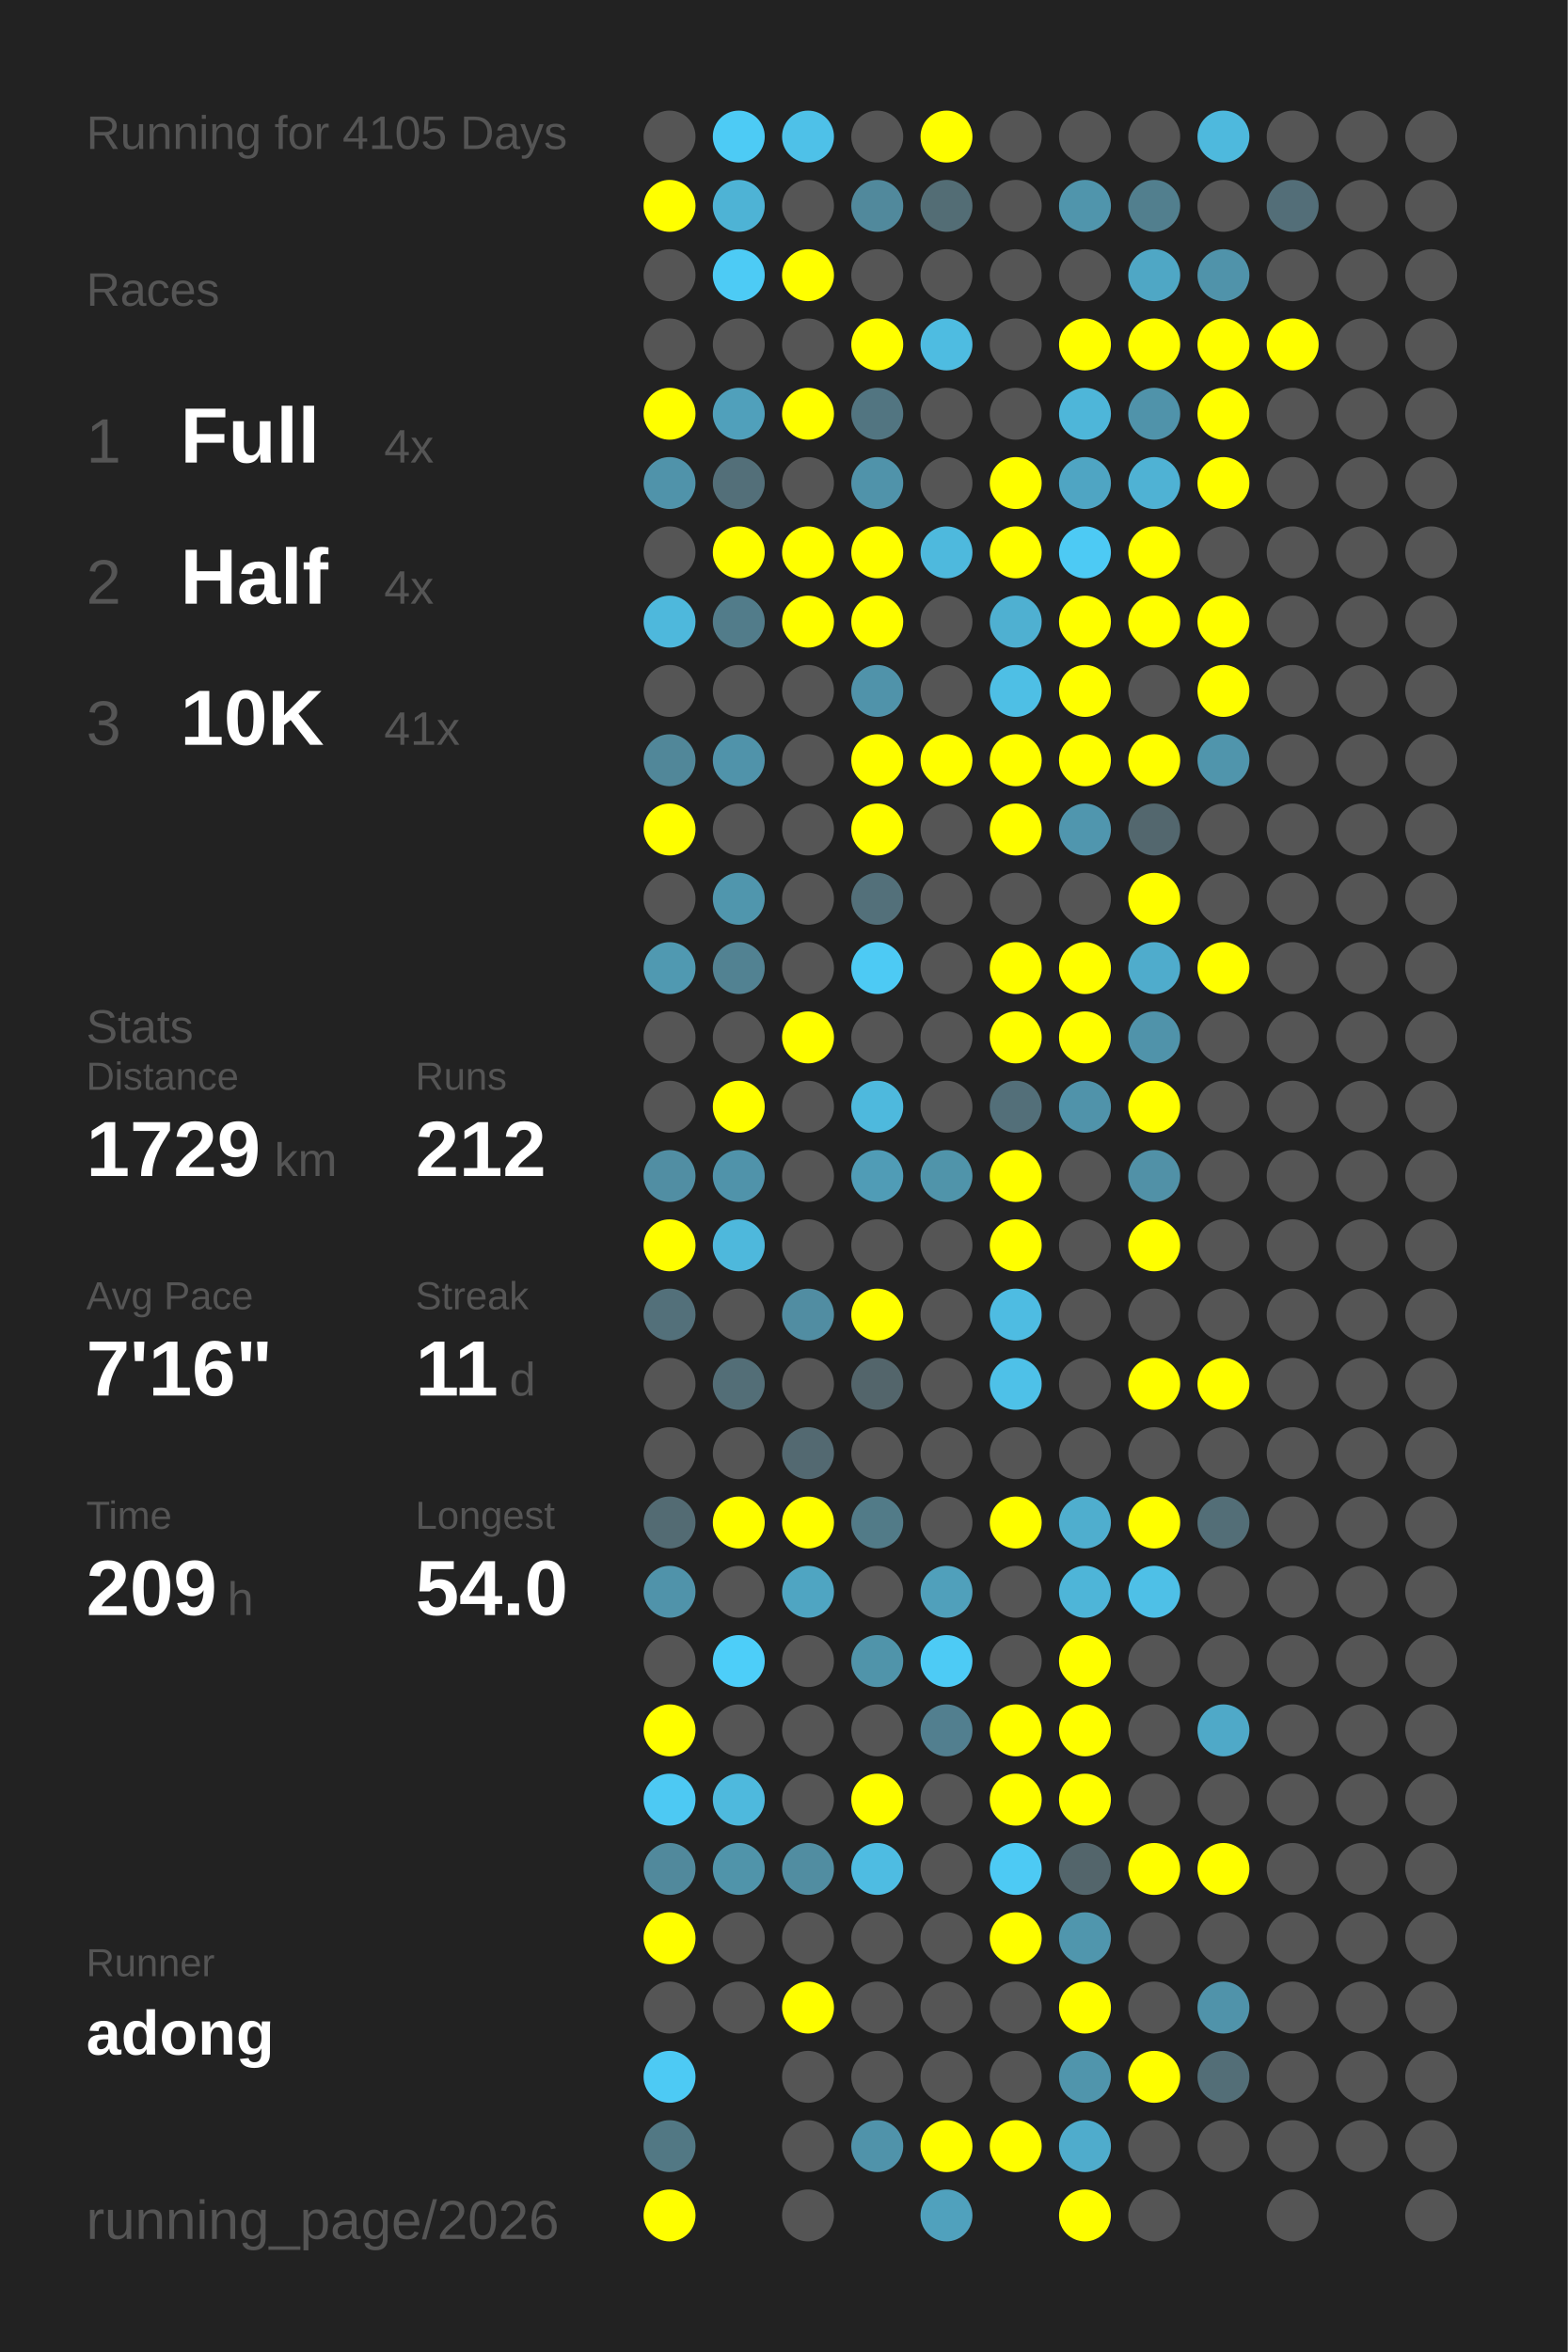
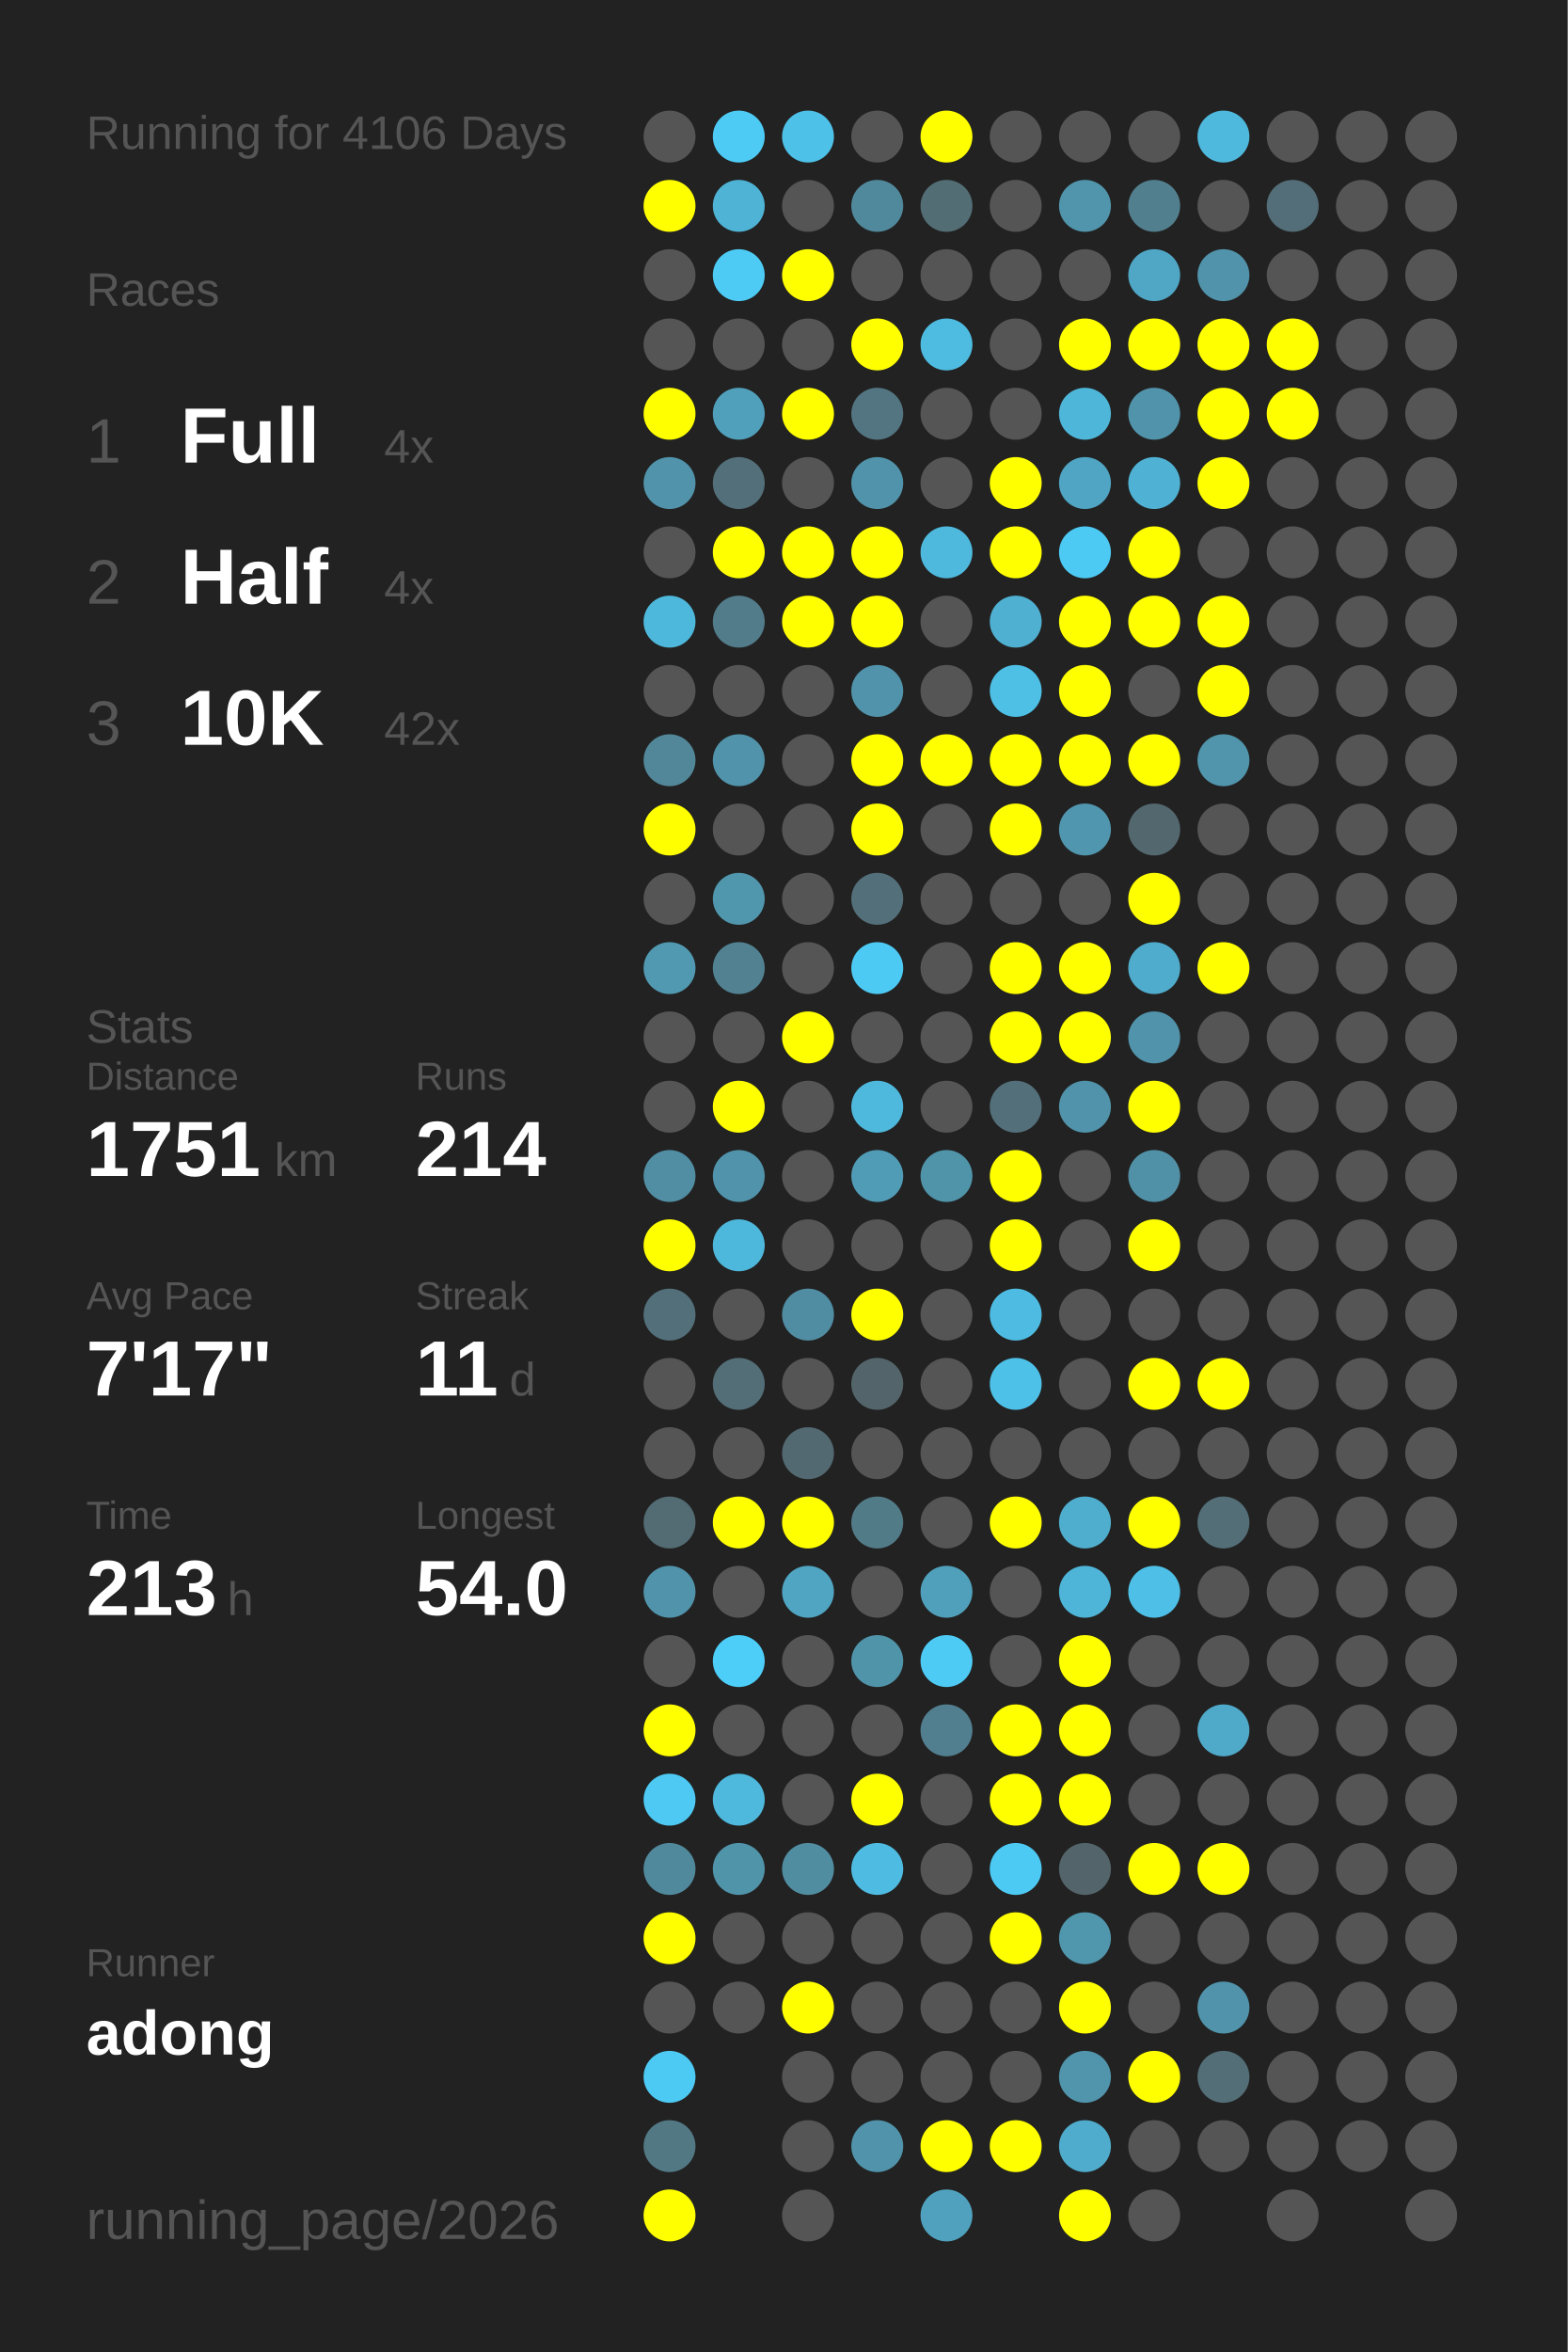
<svg xmlns="http://www.w3.org/2000/svg" baseProfile="full" height="300mm" version="1.1" viewBox="0,0,200,300" width="200mm">
  <defs />
  <rect fill="#222222" height="300" width="200" x="0" y="0" />
-   <text fill="#555555" style="font-size:6px; font-family:Arial;" x="11" y="19">Running for 4105 Days</text>
+   <text fill="#555555" style="font-size:6px; font-family:Arial;" x="11" y="19">Running for 4106 Days</text>
  <text fill="#555555" style="font-size:6px; font-family:Arial;" x="11" y="39">Races</text>
  <text fill="#555555" style="font-size:8px; font-family:Arial;" x="11" y="59">1</text>
  <text fill="#FFFFFF" style="font-size:10px; font-family:Arial; font-weight:bold;" x="23" y="59">Full</text>
  <text fill="#555555" style="font-size:6px; font-family:Arial;" x="49" y="59">4x</text>
  <text fill="#555555" style="font-size:8px; font-family:Arial;" x="11" y="77">2</text>
  <text fill="#FFFFFF" style="font-size:10px; font-family:Arial; font-weight:bold;" x="23" y="77">Half</text>
  <text fill="#555555" style="font-size:6px; font-family:Arial;" x="49" y="77">4x</text>
  <text fill="#555555" style="font-size:8px; font-family:Arial;" x="11" y="95">3</text>
  <text fill="#FFFFFF" style="font-size:10px; font-family:Arial; font-weight:bold;" x="23" y="95">10K</text>
-   <text fill="#555555" style="font-size:6px; font-family:Arial;" x="49" y="95">41x</text>
+   <text fill="#555555" style="font-size:6px; font-family:Arial;" x="49" y="95">42x</text>
  <text fill="#555555" style="font-size:6px; font-family:Arial;" x="11" y="133">Stats</text>
  <text fill="#555555" style="font-size:5px; font-family:Arial;" x="11" y="139">Distance</text>
-   <text fill="#FFFFFF" style="font-size:10px; font-family:Arial; font-weight:bold;" x="11" y="150">1729</text>
+   <text fill="#FFFFFF" style="font-size:10px; font-family:Arial; font-weight:bold;" x="11" y="150">1751</text>
  <text fill="#555555" style="font-size:6px; font-family:Arial;" x="35" y="150">km</text>
  <text fill="#555555" style="font-size:5px; font-family:Arial;" x="53" y="139">Runs</text>
-   <text fill="#FFFFFF" style="font-size:10px; font-family:Arial; font-weight:bold;" x="53" y="150">212</text>
+   <text fill="#FFFFFF" style="font-size:10px; font-family:Arial; font-weight:bold;" x="53" y="150">214</text>
  <text fill="#555555" style="font-size:5px; font-family:Arial;" x="11" y="167">Avg Pace</text>
-   <text fill="#FFFFFF" style="font-size:10px; font-family:Arial; font-weight:bold;" x="11" y="178">7'16"</text>
+   <text fill="#FFFFFF" style="font-size:10px; font-family:Arial; font-weight:bold;" x="11" y="178">7'17"</text>
  <text fill="#555555" style="font-size:5px; font-family:Arial;" x="53" y="167">Streak</text>
  <text fill="#FFFFFF" style="font-size:10px; font-family:Arial; font-weight:bold;" x="53" y="178">11</text>
  <text fill="#555555" style="font-size:6px; font-family:Arial;" x="65" y="178">d</text>
  <text fill="#555555" style="font-size:5px; font-family:Arial;" x="11" y="195">Time</text>
-   <text fill="#FFFFFF" style="font-size:10px; font-family:Arial; font-weight:bold;" x="11" y="206">209</text>
+   <text fill="#FFFFFF" style="font-size:10px; font-family:Arial; font-weight:bold;" x="11" y="206">213</text>
  <text fill="#555555" style="font-size:6px; font-family:Arial;" x="29" y="206">h</text>
  <text fill="#555555" style="font-size:5px; font-family:Arial;" x="53" y="195">Longest</text>
  <text fill="#FFFFFF" style="font-size:10px; font-family:Arial; font-weight:bold;" x="53" y="206">54.0</text>
  <text fill="#555555" style="font-size:5px; font-family:Arial;" x="11" y="252.065">Runner</text>
  <text fill="#FFFFFF" style="font-size:8px; font-family:Arial; font-weight:bold;" x="11" y="262.065">adong</text>
  <text fill="#555555" style="font-size:7px; font-family:Arial;" x="11" y="285.581">running_page/2026</text>
  <circle cx="85.417" cy="17.419" fill="#555555" r="3.312" />
  <circle cx="85.417" cy="26.258" fill="#FFFF00" r="3.312" />
  <circle cx="85.417" cy="35.097" fill="#555555" r="3.312" />
  <circle cx="85.417" cy="43.935" fill="#555555" r="3.312" />
  <circle cx="85.417" cy="52.774" fill="#FFFF00" r="3.312" />
  <circle cx="85.417" cy="61.613" fill="#5093aa" r="3.312" />
  <circle cx="85.417" cy="70.452" fill="#555555" r="3.312" />
  <circle cx="85.417" cy="79.29" fill="#4eb8dc" r="3.312" />
  <circle cx="85.417" cy="88.129" fill="#555555" r="3.312" />
  <circle cx="85.417" cy="96.968" fill="#518799" r="3.312" />
  <circle cx="85.417" cy="105.806" fill="#FFFF00" r="3.312" />
  <circle cx="85.417" cy="114.645" fill="#555555" r="3.312" />
  <circle cx="85.417" cy="123.484" fill="#5099b1" r="3.312" />
  <circle cx="85.417" cy="132.323" fill="#555555" r="3.312" />
  <circle cx="85.417" cy="141.161" fill="#555555" r="3.312" />
  <circle cx="85.417" cy="150" fill="#518ea3" r="3.312" />
  <circle cx="85.417" cy="158.839" fill="#FFFF00" r="3.312" />
  <circle cx="85.417" cy="167.677" fill="#53707a" r="3.312" />
  <circle cx="85.417" cy="176.516" fill="#555555" r="3.312" />
  <circle cx="85.417" cy="185.355" fill="#555555" r="3.312" />
  <circle cx="85.417" cy="194.194" fill="#536b73" r="3.312" />
  <circle cx="85.417" cy="203.032" fill="#5093aa" r="3.312" />
  <circle cx="85.417" cy="211.871" fill="#555555" r="3.312" />
  <circle cx="85.417" cy="220.71" fill="#FFFF00" r="3.312" />
  <circle cx="85.417" cy="229.548" fill="#4dc9f3" r="3.312" />
  <circle cx="85.417" cy="238.387" fill="#51899c" r="3.312" />
  <circle cx="85.417" cy="247.226" fill="#FFFF00" r="3.312" />
  <circle cx="85.417" cy="256.065" fill="#555555" r="3.312" />
  <circle cx="85.417" cy="264.903" fill="#4dcaf4" r="3.312" />
  <circle cx="85.417" cy="273.742" fill="#527884" r="3.312" />
  <circle cx="85.417" cy="282.581" fill="#FFFF00" r="3.312" />
  <circle cx="94.25" cy="17.419" fill="#4dcbf5" r="3.312" />
  <circle cx="94.25" cy="26.258" fill="#4eb3d5" r="3.312" />
  <circle cx="94.25" cy="35.097" fill="#4dcbf5" r="3.312" />
  <circle cx="94.25" cy="43.935" fill="#555555" r="3.312" />
  <circle cx="94.25" cy="52.774" fill="#50a0bb" r="3.312" />
  <circle cx="94.25" cy="61.613" fill="#536f79" r="3.312" />
  <circle cx="94.25" cy="70.452" fill="#FFFF00" r="3.312" />
  <circle cx="94.25" cy="79.29" fill="#527c8a" r="3.312" />
  <circle cx="94.25" cy="88.129" fill="#555555" r="3.312" />
  <circle cx="94.25" cy="96.968" fill="#5093aa" r="3.312" />
  <circle cx="94.25" cy="105.806" fill="#555555" r="3.312" />
  <circle cx="94.25" cy="114.645" fill="#5096ad" r="3.312" />
  <circle cx="94.25" cy="123.484" fill="#528292" r="3.312" />
  <circle cx="94.25" cy="132.323" fill="#555555" r="3.312" />
  <circle cx="94.25" cy="141.161" fill="#FFFF00" r="3.312" />
  <circle cx="94.25" cy="150" fill="#5093aa" r="3.312" />
  <circle cx="94.25" cy="158.839" fill="#4eb8dc" r="3.312" />
  <circle cx="94.25" cy="167.677" fill="#555555" r="3.312" />
  <circle cx="94.25" cy="176.516" fill="#536e77" r="3.312" />
  <circle cx="94.25" cy="185.355" fill="#555555" r="3.312" />
  <circle cx="94.25" cy="194.194" fill="#FFFF00" r="3.312" />
  <circle cx="94.25" cy="203.032" fill="#555555" r="3.312" />
  <circle cx="94.25" cy="211.871" fill="#4dcef9" r="3.312" />
  <circle cx="94.25" cy="220.71" fill="#555555" r="3.312" />
  <circle cx="94.25" cy="229.548" fill="#4eb9dd" r="3.312" />
  <circle cx="94.25" cy="238.387" fill="#5094aa" r="3.312" />
  <circle cx="94.25" cy="247.226" fill="#555555" r="3.312" />
  <circle cx="94.25" cy="256.065" fill="#555555" r="3.312" />
  <circle cx="103.083" cy="17.419" fill="#4ec1e8" r="3.312" />
  <circle cx="103.083" cy="26.258" fill="#555555" r="3.312" />
  <circle cx="103.083" cy="35.097" fill="#FFFF00" r="3.312" />
  <circle cx="103.083" cy="43.935" fill="#555555" r="3.312" />
  <circle cx="103.083" cy="52.774" fill="#FFFF00" r="3.312" />
  <circle cx="103.083" cy="61.613" fill="#555555" r="3.312" />
  <circle cx="103.083" cy="70.452" fill="#FFFF00" r="3.312" />
  <circle cx="103.083" cy="79.29" fill="#FFFF00" r="3.312" />
  <circle cx="103.083" cy="88.129" fill="#555555" r="3.312" />
  <circle cx="103.083" cy="96.968" fill="#555555" r="3.312" />
  <circle cx="103.083" cy="105.806" fill="#555555" r="3.312" />
  <circle cx="103.083" cy="114.645" fill="#555555" r="3.312" />
  <circle cx="103.083" cy="123.484" fill="#555555" r="3.312" />
  <circle cx="103.083" cy="132.323" fill="#FFFF00" r="3.312" />
  <circle cx="103.083" cy="141.161" fill="#555555" r="3.312" />
  <circle cx="103.083" cy="150" fill="#555555" r="3.312" />
  <circle cx="103.083" cy="158.839" fill="#555555" r="3.312" />
  <circle cx="103.083" cy="167.677" fill="#518da2" r="3.312" />
  <circle cx="103.083" cy="176.516" fill="#555555" r="3.312" />
  <circle cx="103.083" cy="185.355" fill="#536971" r="3.312" />
  <circle cx="103.083" cy="194.194" fill="#FFFF00" r="3.312" />
  <circle cx="103.083" cy="203.032" fill="#4fa5c2" r="3.312" />
  <circle cx="103.083" cy="211.871" fill="#555555" r="3.312" />
  <circle cx="103.083" cy="220.71" fill="#555555" r="3.312" />
  <circle cx="103.083" cy="229.548" fill="#555555" r="3.312" />
  <circle cx="103.083" cy="238.387" fill="#518da1" r="3.312" />
  <circle cx="103.083" cy="247.226" fill="#555555" r="3.312" />
  <circle cx="103.083" cy="256.065" fill="#FFFF00" r="3.312" />
  <circle cx="103.083" cy="264.903" fill="#555555" r="3.312" />
  <circle cx="103.083" cy="273.742" fill="#555555" r="3.312" />
  <circle cx="103.083" cy="282.581" fill="#555555" r="3.312" />
  <circle cx="111.917" cy="17.419" fill="#555555" r="3.312" />
  <circle cx="111.917" cy="26.258" fill="#51899c" r="3.312" />
  <circle cx="111.917" cy="35.097" fill="#555555" r="3.312" />
  <circle cx="111.917" cy="43.935" fill="#FFFF00" r="3.312" />
  <circle cx="111.917" cy="52.774" fill="#527581" r="3.312" />
  <circle cx="111.917" cy="61.613" fill="#5093aa" r="3.312" />
  <circle cx="111.917" cy="70.452" fill="#FFFF00" r="3.312" />
  <circle cx="111.917" cy="79.29" fill="#FFFF00" r="3.312" />
  <circle cx="111.917" cy="88.129" fill="#5093aa" r="3.312" />
  <circle cx="111.917" cy="96.968" fill="#FFFF00" r="3.312" />
  <circle cx="111.917" cy="105.806" fill="#FFFF00" r="3.312" />
  <circle cx="111.917" cy="114.645" fill="#53707a" r="3.312" />
  <circle cx="111.917" cy="123.484" fill="#4dcaf4" r="3.312" />
  <circle cx="111.917" cy="132.323" fill="#555555" r="3.312" />
  <circle cx="111.917" cy="141.161" fill="#4eb9dd" r="3.312" />
  <circle cx="111.917" cy="150" fill="#509cb6" r="3.312" />
  <circle cx="111.917" cy="158.839" fill="#555555" r="3.312" />
  <circle cx="111.917" cy="167.677" fill="#FFFF00" r="3.312" />
  <circle cx="111.917" cy="176.516" fill="#53656b" r="3.312" />
  <circle cx="111.917" cy="185.355" fill="#555555" r="3.312" />
  <circle cx="111.917" cy="194.194" fill="#527b88" r="3.312" />
  <circle cx="111.917" cy="203.032" fill="#555555" r="3.312" />
  <circle cx="111.917" cy="211.871" fill="#5094aa" r="3.312" />
  <circle cx="111.917" cy="220.71" fill="#555555" r="3.312" />
  <circle cx="111.917" cy="229.548" fill="#FFFF00" r="3.312" />
  <circle cx="111.917" cy="238.387" fill="#4ebce2" r="3.312" />
  <circle cx="111.917" cy="247.226" fill="#555555" r="3.312" />
  <circle cx="111.917" cy="256.065" fill="#555555" r="3.312" />
  <circle cx="111.917" cy="264.903" fill="#555555" r="3.312" />
  <circle cx="111.917" cy="273.742" fill="#5093aa" r="3.312" />
  <circle cx="120.75" cy="17.419" fill="#FFFF00" r="3.312" />
  <circle cx="120.75" cy="26.258" fill="#536d75" r="3.312" />
  <circle cx="120.75" cy="35.097" fill="#555555" r="3.312" />
  <circle cx="120.75" cy="43.935" fill="#4ebce1" r="3.312" />
  <circle cx="120.75" cy="52.774" fill="#555555" r="3.312" />
  <circle cx="120.75" cy="61.613" fill="#555555" r="3.312" />
  <circle cx="120.75" cy="70.452" fill="#4eb9dd" r="3.312" />
  <circle cx="120.75" cy="79.29" fill="#555555" r="3.312" />
  <circle cx="120.75" cy="88.129" fill="#555555" r="3.312" />
  <circle cx="120.75" cy="96.968" fill="#FFFF00" r="3.312" />
  <circle cx="120.75" cy="105.806" fill="#555555" r="3.312" />
  <circle cx="120.75" cy="114.645" fill="#555555" r="3.312" />
  <circle cx="120.75" cy="123.484" fill="#555555" r="3.312" />
  <circle cx="120.75" cy="132.323" fill="#555555" r="3.312" />
  <circle cx="120.75" cy="141.161" fill="#555555" r="3.312" />
  <circle cx="120.75" cy="150" fill="#5094aa" r="3.312" />
  <circle cx="120.75" cy="158.839" fill="#555555" r="3.312" />
  <circle cx="120.75" cy="167.677" fill="#555555" r="3.312" />
  <circle cx="120.75" cy="176.516" fill="#555555" r="3.312" />
  <circle cx="120.75" cy="185.355" fill="#555555" r="3.312" />
  <circle cx="120.75" cy="194.194" fill="#555555" r="3.312" />
  <circle cx="120.75" cy="203.032" fill="#50a0bb" r="3.312" />
  <circle cx="120.75" cy="211.871" fill="#4dcbf5" r="3.312" />
  <circle cx="120.75" cy="220.71" fill="#527f8f" r="3.312" />
  <circle cx="120.75" cy="229.548" fill="#555555" r="3.312" />
  <circle cx="120.75" cy="238.387" fill="#555555" r="3.312" />
  <circle cx="120.75" cy="247.226" fill="#555555" r="3.312" />
  <circle cx="120.75" cy="256.065" fill="#555555" r="3.312" />
  <circle cx="120.75" cy="264.903" fill="#555555" r="3.312" />
  <circle cx="120.75" cy="273.742" fill="#FFFF00" r="3.312" />
  <circle cx="120.75" cy="282.581" fill="#50a1bd" r="3.312" />
  <circle cx="129.583" cy="17.419" fill="#555555" r="3.312" />
  <circle cx="129.583" cy="26.258" fill="#555555" r="3.312" />
  <circle cx="129.583" cy="35.097" fill="#555555" r="3.312" />
  <circle cx="129.583" cy="43.935" fill="#555555" r="3.312" />
  <circle cx="129.583" cy="52.774" fill="#555555" r="3.312" />
  <circle cx="129.583" cy="61.613" fill="#FFFF00" r="3.312" />
  <circle cx="129.583" cy="70.452" fill="#FFFF00" r="3.312" />
  <circle cx="129.583" cy="79.29" fill="#4fb0d1" r="3.312" />
  <circle cx="129.583" cy="88.129" fill="#4ebfe5" r="3.312" />
  <circle cx="129.583" cy="96.968" fill="#FFFF00" r="3.312" />
  <circle cx="129.583" cy="105.806" fill="#FFFF00" r="3.312" />
  <circle cx="129.583" cy="114.645" fill="#555555" r="3.312" />
  <circle cx="129.583" cy="123.484" fill="#FFFF00" r="3.312" />
  <circle cx="129.583" cy="132.323" fill="#FFFF00" r="3.312" />
  <circle cx="129.583" cy="141.161" fill="#536f79" r="3.312" />
  <circle cx="129.583" cy="150" fill="#FFFF00" r="3.312" />
  <circle cx="129.583" cy="158.839" fill="#FFFF00" r="3.312" />
  <circle cx="129.583" cy="167.677" fill="#4ebce2" r="3.312" />
  <circle cx="129.583" cy="176.516" fill="#4ec1e8" r="3.312" />
  <circle cx="129.583" cy="185.355" fill="#555555" r="3.312" />
  <circle cx="129.583" cy="194.194" fill="#FFFF00" r="3.312" />
  <circle cx="129.583" cy="203.032" fill="#555555" r="3.312" />
  <circle cx="129.583" cy="211.871" fill="#555555" r="3.312" />
  <circle cx="129.583" cy="220.71" fill="#FFFF00" r="3.312" />
  <circle cx="129.583" cy="229.548" fill="#FFFF00" r="3.312" />
  <circle cx="129.583" cy="238.387" fill="#4dcaf4" r="3.312" />
  <circle cx="129.583" cy="247.226" fill="#FFFF00" r="3.312" />
  <circle cx="129.583" cy="256.065" fill="#555555" r="3.312" />
  <circle cx="129.583" cy="264.903" fill="#555555" r="3.312" />
  <circle cx="129.583" cy="273.742" fill="#FFFF00" r="3.312" />
  <circle cx="138.417" cy="17.419" fill="#555555" r="3.312" />
  <circle cx="138.417" cy="26.258" fill="#5095ac" r="3.312" />
  <circle cx="138.417" cy="35.097" fill="#555555" r="3.312" />
  <circle cx="138.417" cy="43.935" fill="#FFFF00" r="3.312" />
  <circle cx="138.417" cy="52.774" fill="#4eb6d9" r="3.312" />
  <circle cx="138.417" cy="61.613" fill="#4fa5c3" r="3.312" />
  <circle cx="138.417" cy="70.452" fill="#4dcaf4" r="3.312" />
  <circle cx="138.417" cy="79.29" fill="#FFFF00" r="3.312" />
  <circle cx="138.417" cy="88.129" fill="#FFFF00" r="3.312" />
  <circle cx="138.417" cy="96.968" fill="#FFFF00" r="3.312" />
  <circle cx="138.417" cy="105.806" fill="#5096ae" r="3.312" />
  <circle cx="138.417" cy="114.645" fill="#555555" r="3.312" />
  <circle cx="138.417" cy="123.484" fill="#FFFF00" r="3.312" />
  <circle cx="138.417" cy="132.323" fill="#FFFF00" r="3.312" />
  <circle cx="138.417" cy="141.161" fill="#5093aa" r="3.312" />
  <circle cx="138.417" cy="150" fill="#555555" r="3.312" />
  <circle cx="138.417" cy="158.839" fill="#555555" r="3.312" />
  <circle cx="138.417" cy="167.677" fill="#555555" r="3.312" />
  <circle cx="138.417" cy="176.516" fill="#555555" r="3.312" />
  <circle cx="138.417" cy="185.355" fill="#555555" r="3.312" />
  <circle cx="138.417" cy="194.194" fill="#4faece" r="3.312" />
  <circle cx="138.417" cy="203.032" fill="#4eb5d8" r="3.312" />
  <circle cx="138.417" cy="211.871" fill="#FFFF00" r="3.312" />
  <circle cx="138.417" cy="220.71" fill="#FFFF00" r="3.312" />
  <circle cx="138.417" cy="229.548" fill="#FFFF00" r="3.312" />
  <circle cx="138.417" cy="238.387" fill="#53656b" r="3.312" />
  <circle cx="138.417" cy="247.226" fill="#5096ad" r="3.312" />
  <circle cx="138.417" cy="256.065" fill="#FFFF00" r="3.312" />
  <circle cx="138.417" cy="264.903" fill="#5095ac" r="3.312" />
  <circle cx="138.417" cy="273.742" fill="#4faccc" r="3.312" />
  <circle cx="138.417" cy="282.581" fill="#FFFF00" r="3.312" />
  <circle cx="147.25" cy="17.419" fill="#555555" r="3.312" />
  <circle cx="147.25" cy="26.258" fill="#527f8e" r="3.312" />
  <circle cx="147.25" cy="35.097" fill="#4fa7c5" r="3.312" />
  <circle cx="147.25" cy="43.935" fill="#FFFF00" r="3.312" />
  <circle cx="147.25" cy="52.774" fill="#5093aa" r="3.312" />
  <circle cx="147.25" cy="61.613" fill="#4fb2d4" r="3.312" />
  <circle cx="147.25" cy="70.452" fill="#FFFF00" r="3.312" />
  <circle cx="147.25" cy="79.29" fill="#FFFF00" r="3.312" />
  <circle cx="147.25" cy="88.129" fill="#555555" r="3.312" />
  <circle cx="147.25" cy="96.968" fill="#FFFF00" r="3.312" />
  <circle cx="147.25" cy="105.806" fill="#53676e" r="3.312" />
  <circle cx="147.25" cy="114.645" fill="#FFFF00" r="3.312" />
  <circle cx="147.25" cy="123.484" fill="#4faccc" r="3.312" />
  <circle cx="147.25" cy="132.323" fill="#5093aa" r="3.312" />
  <circle cx="147.25" cy="141.161" fill="#FFFF00" r="3.312" />
  <circle cx="147.25" cy="150" fill="#5191a7" r="3.312" />
  <circle cx="147.25" cy="158.839" fill="#FFFF00" r="3.312" />
  <circle cx="147.25" cy="167.677" fill="#555555" r="3.312" />
  <circle cx="147.25" cy="176.516" fill="#FFFF00" r="3.312" />
  <circle cx="147.25" cy="185.355" fill="#555555" r="3.312" />
  <circle cx="147.25" cy="194.194" fill="#FFFF00" r="3.312" />
  <circle cx="147.25" cy="203.032" fill="#4ec0e7" r="3.312" />
  <circle cx="147.25" cy="211.871" fill="#555555" r="3.312" />
  <circle cx="147.25" cy="220.71" fill="#555555" r="3.312" />
  <circle cx="147.25" cy="229.548" fill="#555555" r="3.312" />
  <circle cx="147.25" cy="238.387" fill="#FFFF00" r="3.312" />
  <circle cx="147.25" cy="247.226" fill="#555555" r="3.312" />
  <circle cx="147.25" cy="256.065" fill="#555555" r="3.312" />
  <circle cx="147.25" cy="264.903" fill="#FFFF00" r="3.312" />
  <circle cx="147.25" cy="273.742" fill="#555555" r="3.312" />
  <circle cx="147.25" cy="282.581" fill="#555555" r="3.312" />
  <circle cx="156.083" cy="17.419" fill="#4eb9dd" r="3.312" />
  <circle cx="156.083" cy="26.258" fill="#555555" r="3.312" />
  <circle cx="156.083" cy="35.097" fill="#5093aa" r="3.312" />
  <circle cx="156.083" cy="43.935" fill="#FFFF00" r="3.312" />
  <circle cx="156.083" cy="52.774" fill="#FFFF00" r="3.312" />
  <circle cx="156.083" cy="61.613" fill="#FFFF00" r="3.312" />
  <circle cx="156.083" cy="70.452" fill="#555555" r="3.312" />
  <circle cx="156.083" cy="79.29" fill="#FFFF00" r="3.312" />
  <circle cx="156.083" cy="88.129" fill="#FFFF00" r="3.312" />
  <circle cx="156.083" cy="96.968" fill="#5095ac" r="3.312" />
  <circle cx="156.083" cy="105.806" fill="#555555" r="3.312" />
  <circle cx="156.083" cy="114.645" fill="#555555" r="3.312" />
  <circle cx="156.083" cy="123.484" fill="#FFFF00" r="3.312" />
  <circle cx="156.083" cy="132.323" fill="#555555" r="3.312" />
  <circle cx="156.083" cy="141.161" fill="#555555" r="3.312" />
  <circle cx="156.083" cy="150" fill="#555555" r="3.312" />
  <circle cx="156.083" cy="158.839" fill="#555555" r="3.312" />
  <circle cx="156.083" cy="167.677" fill="#555555" r="3.312" />
  <circle cx="156.083" cy="176.516" fill="#FFFF00" r="3.312" />
  <circle cx="156.083" cy="185.355" fill="#555555" r="3.312" />
  <circle cx="156.083" cy="194.194" fill="#536e77" r="3.312" />
  <circle cx="156.083" cy="203.032" fill="#555555" r="3.312" />
  <circle cx="156.083" cy="211.871" fill="#555555" r="3.312" />
  <circle cx="156.083" cy="220.71" fill="#4fa9c8" r="3.312" />
  <circle cx="156.083" cy="229.548" fill="#555555" r="3.312" />
  <circle cx="156.083" cy="238.387" fill="#FFFF00" r="3.312" />
  <circle cx="156.083" cy="247.226" fill="#555555" r="3.312" />
  <circle cx="156.083" cy="256.065" fill="#5093aa" r="3.312" />
  <circle cx="156.083" cy="264.903" fill="#536e77" r="3.312" />
  <circle cx="156.083" cy="273.742" fill="#555555" r="3.312" />
  <circle cx="164.917" cy="17.419" fill="#555555" r="3.312" />
  <circle cx="164.917" cy="26.258" fill="#536e78" r="3.312" />
  <circle cx="164.917" cy="35.097" fill="#555555" r="3.312" />
  <circle cx="164.917" cy="43.935" fill="#FFFF00" r="3.312" />
-   <circle cx="164.917" cy="52.774" fill="#555555" r="3.312" />
+   <circle cx="164.917" cy="52.774" fill="#FFFF00" r="3.312" />
  <circle cx="164.917" cy="61.613" fill="#555555" r="3.312" />
  <circle cx="164.917" cy="70.452" fill="#555555" r="3.312" />
  <circle cx="164.917" cy="79.29" fill="#555555" r="3.312" />
  <circle cx="164.917" cy="88.129" fill="#555555" r="3.312" />
  <circle cx="164.917" cy="96.968" fill="#555555" r="3.312" />
  <circle cx="164.917" cy="105.806" fill="#555555" r="3.312" />
  <circle cx="164.917" cy="114.645" fill="#555555" r="3.312" />
  <circle cx="164.917" cy="123.484" fill="#555555" r="3.312" />
  <circle cx="164.917" cy="132.323" fill="#555555" r="3.312" />
  <circle cx="164.917" cy="141.161" fill="#555555" r="3.312" />
  <circle cx="164.917" cy="150" fill="#555555" r="3.312" />
  <circle cx="164.917" cy="158.839" fill="#555555" r="3.312" />
  <circle cx="164.917" cy="167.677" fill="#555555" r="3.312" />
  <circle cx="164.917" cy="176.516" fill="#555555" r="3.312" />
  <circle cx="164.917" cy="185.355" fill="#555555" r="3.312" />
  <circle cx="164.917" cy="194.194" fill="#555555" r="3.312" />
  <circle cx="164.917" cy="203.032" fill="#555555" r="3.312" />
  <circle cx="164.917" cy="211.871" fill="#555555" r="3.312" />
  <circle cx="164.917" cy="220.71" fill="#555555" r="3.312" />
  <circle cx="164.917" cy="229.548" fill="#555555" r="3.312" />
  <circle cx="164.917" cy="238.387" fill="#555555" r="3.312" />
  <circle cx="164.917" cy="247.226" fill="#555555" r="3.312" />
  <circle cx="164.917" cy="256.065" fill="#555555" r="3.312" />
  <circle cx="164.917" cy="264.903" fill="#555555" r="3.312" />
  <circle cx="164.917" cy="273.742" fill="#555555" r="3.312" />
  <circle cx="164.917" cy="282.581" fill="#555555" r="3.312" />
  <circle cx="173.75" cy="17.419" fill="#555555" r="3.312" />
  <circle cx="173.75" cy="26.258" fill="#555555" r="3.312" />
  <circle cx="173.75" cy="35.097" fill="#555555" r="3.312" />
  <circle cx="173.75" cy="43.935" fill="#555555" r="3.312" />
  <circle cx="173.75" cy="52.774" fill="#555555" r="3.312" />
  <circle cx="173.75" cy="61.613" fill="#555555" r="3.312" />
  <circle cx="173.75" cy="70.452" fill="#555555" r="3.312" />
  <circle cx="173.75" cy="79.29" fill="#555555" r="3.312" />
  <circle cx="173.75" cy="88.129" fill="#555555" r="3.312" />
  <circle cx="173.75" cy="96.968" fill="#555555" r="3.312" />
  <circle cx="173.75" cy="105.806" fill="#555555" r="3.312" />
  <circle cx="173.75" cy="114.645" fill="#555555" r="3.312" />
  <circle cx="173.75" cy="123.484" fill="#555555" r="3.312" />
  <circle cx="173.75" cy="132.323" fill="#555555" r="3.312" />
  <circle cx="173.75" cy="141.161" fill="#555555" r="3.312" />
  <circle cx="173.75" cy="150" fill="#555555" r="3.312" />
  <circle cx="173.75" cy="158.839" fill="#555555" r="3.312" />
  <circle cx="173.75" cy="167.677" fill="#555555" r="3.312" />
  <circle cx="173.75" cy="176.516" fill="#555555" r="3.312" />
  <circle cx="173.75" cy="185.355" fill="#555555" r="3.312" />
  <circle cx="173.75" cy="194.194" fill="#555555" r="3.312" />
  <circle cx="173.75" cy="203.032" fill="#555555" r="3.312" />
  <circle cx="173.75" cy="211.871" fill="#555555" r="3.312" />
  <circle cx="173.75" cy="220.71" fill="#555555" r="3.312" />
  <circle cx="173.75" cy="229.548" fill="#555555" r="3.312" />
  <circle cx="173.75" cy="238.387" fill="#555555" r="3.312" />
  <circle cx="173.75" cy="247.226" fill="#555555" r="3.312" />
  <circle cx="173.75" cy="256.065" fill="#555555" r="3.312" />
  <circle cx="173.75" cy="264.903" fill="#555555" r="3.312" />
  <circle cx="173.75" cy="273.742" fill="#555555" r="3.312" />
  <circle cx="182.583" cy="17.419" fill="#555555" r="3.312" />
  <circle cx="182.583" cy="26.258" fill="#555555" r="3.312" />
  <circle cx="182.583" cy="35.097" fill="#555555" r="3.312" />
  <circle cx="182.583" cy="43.935" fill="#555555" r="3.312" />
  <circle cx="182.583" cy="52.774" fill="#555555" r="3.312" />
  <circle cx="182.583" cy="61.613" fill="#555555" r="3.312" />
  <circle cx="182.583" cy="70.452" fill="#555555" r="3.312" />
  <circle cx="182.583" cy="79.29" fill="#555555" r="3.312" />
  <circle cx="182.583" cy="88.129" fill="#555555" r="3.312" />
  <circle cx="182.583" cy="96.968" fill="#555555" r="3.312" />
  <circle cx="182.583" cy="105.806" fill="#555555" r="3.312" />
  <circle cx="182.583" cy="114.645" fill="#555555" r="3.312" />
  <circle cx="182.583" cy="123.484" fill="#555555" r="3.312" />
  <circle cx="182.583" cy="132.323" fill="#555555" r="3.312" />
  <circle cx="182.583" cy="141.161" fill="#555555" r="3.312" />
  <circle cx="182.583" cy="150" fill="#555555" r="3.312" />
  <circle cx="182.583" cy="158.839" fill="#555555" r="3.312" />
  <circle cx="182.583" cy="167.677" fill="#555555" r="3.312" />
  <circle cx="182.583" cy="176.516" fill="#555555" r="3.312" />
  <circle cx="182.583" cy="185.355" fill="#555555" r="3.312" />
  <circle cx="182.583" cy="194.194" fill="#555555" r="3.312" />
  <circle cx="182.583" cy="203.032" fill="#555555" r="3.312" />
  <circle cx="182.583" cy="211.871" fill="#555555" r="3.312" />
  <circle cx="182.583" cy="220.71" fill="#555555" r="3.312" />
  <circle cx="182.583" cy="229.548" fill="#555555" r="3.312" />
  <circle cx="182.583" cy="238.387" fill="#555555" r="3.312" />
  <circle cx="182.583" cy="247.226" fill="#555555" r="3.312" />
  <circle cx="182.583" cy="256.065" fill="#555555" r="3.312" />
  <circle cx="182.583" cy="264.903" fill="#555555" r="3.312" />
  <circle cx="182.583" cy="273.742" fill="#555555" r="3.312" />
  <circle cx="182.583" cy="282.581" fill="#555555" r="3.312" />
</svg>
